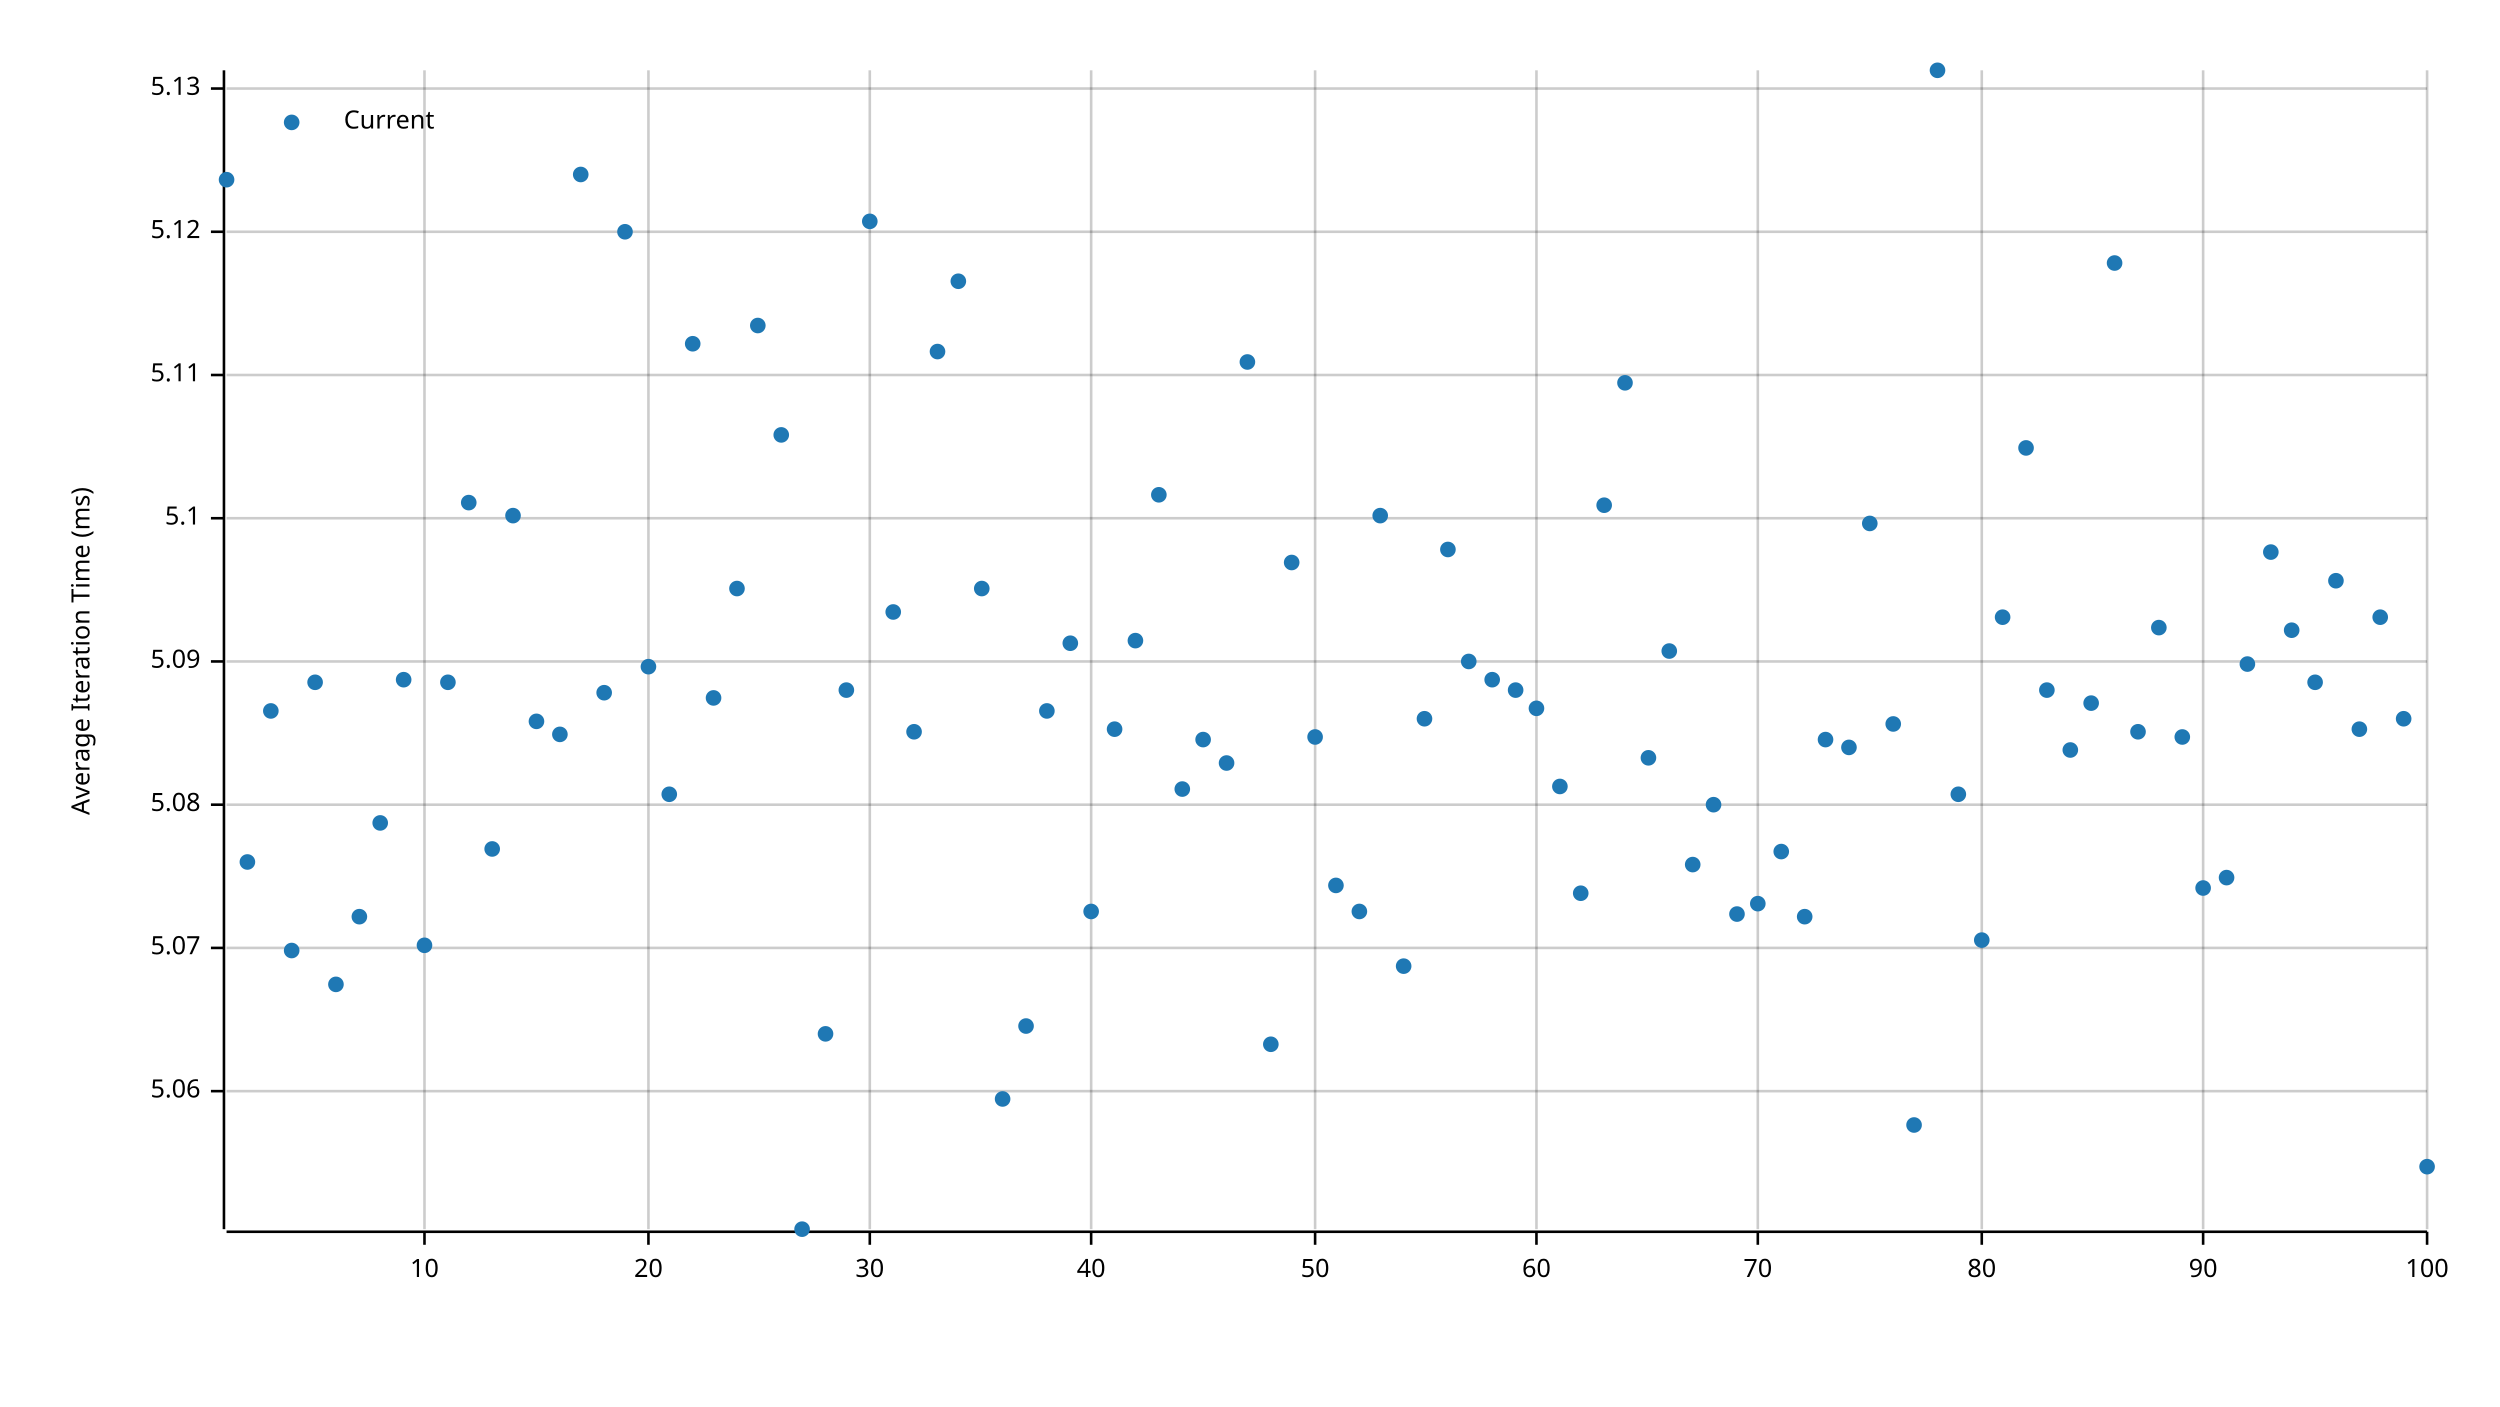
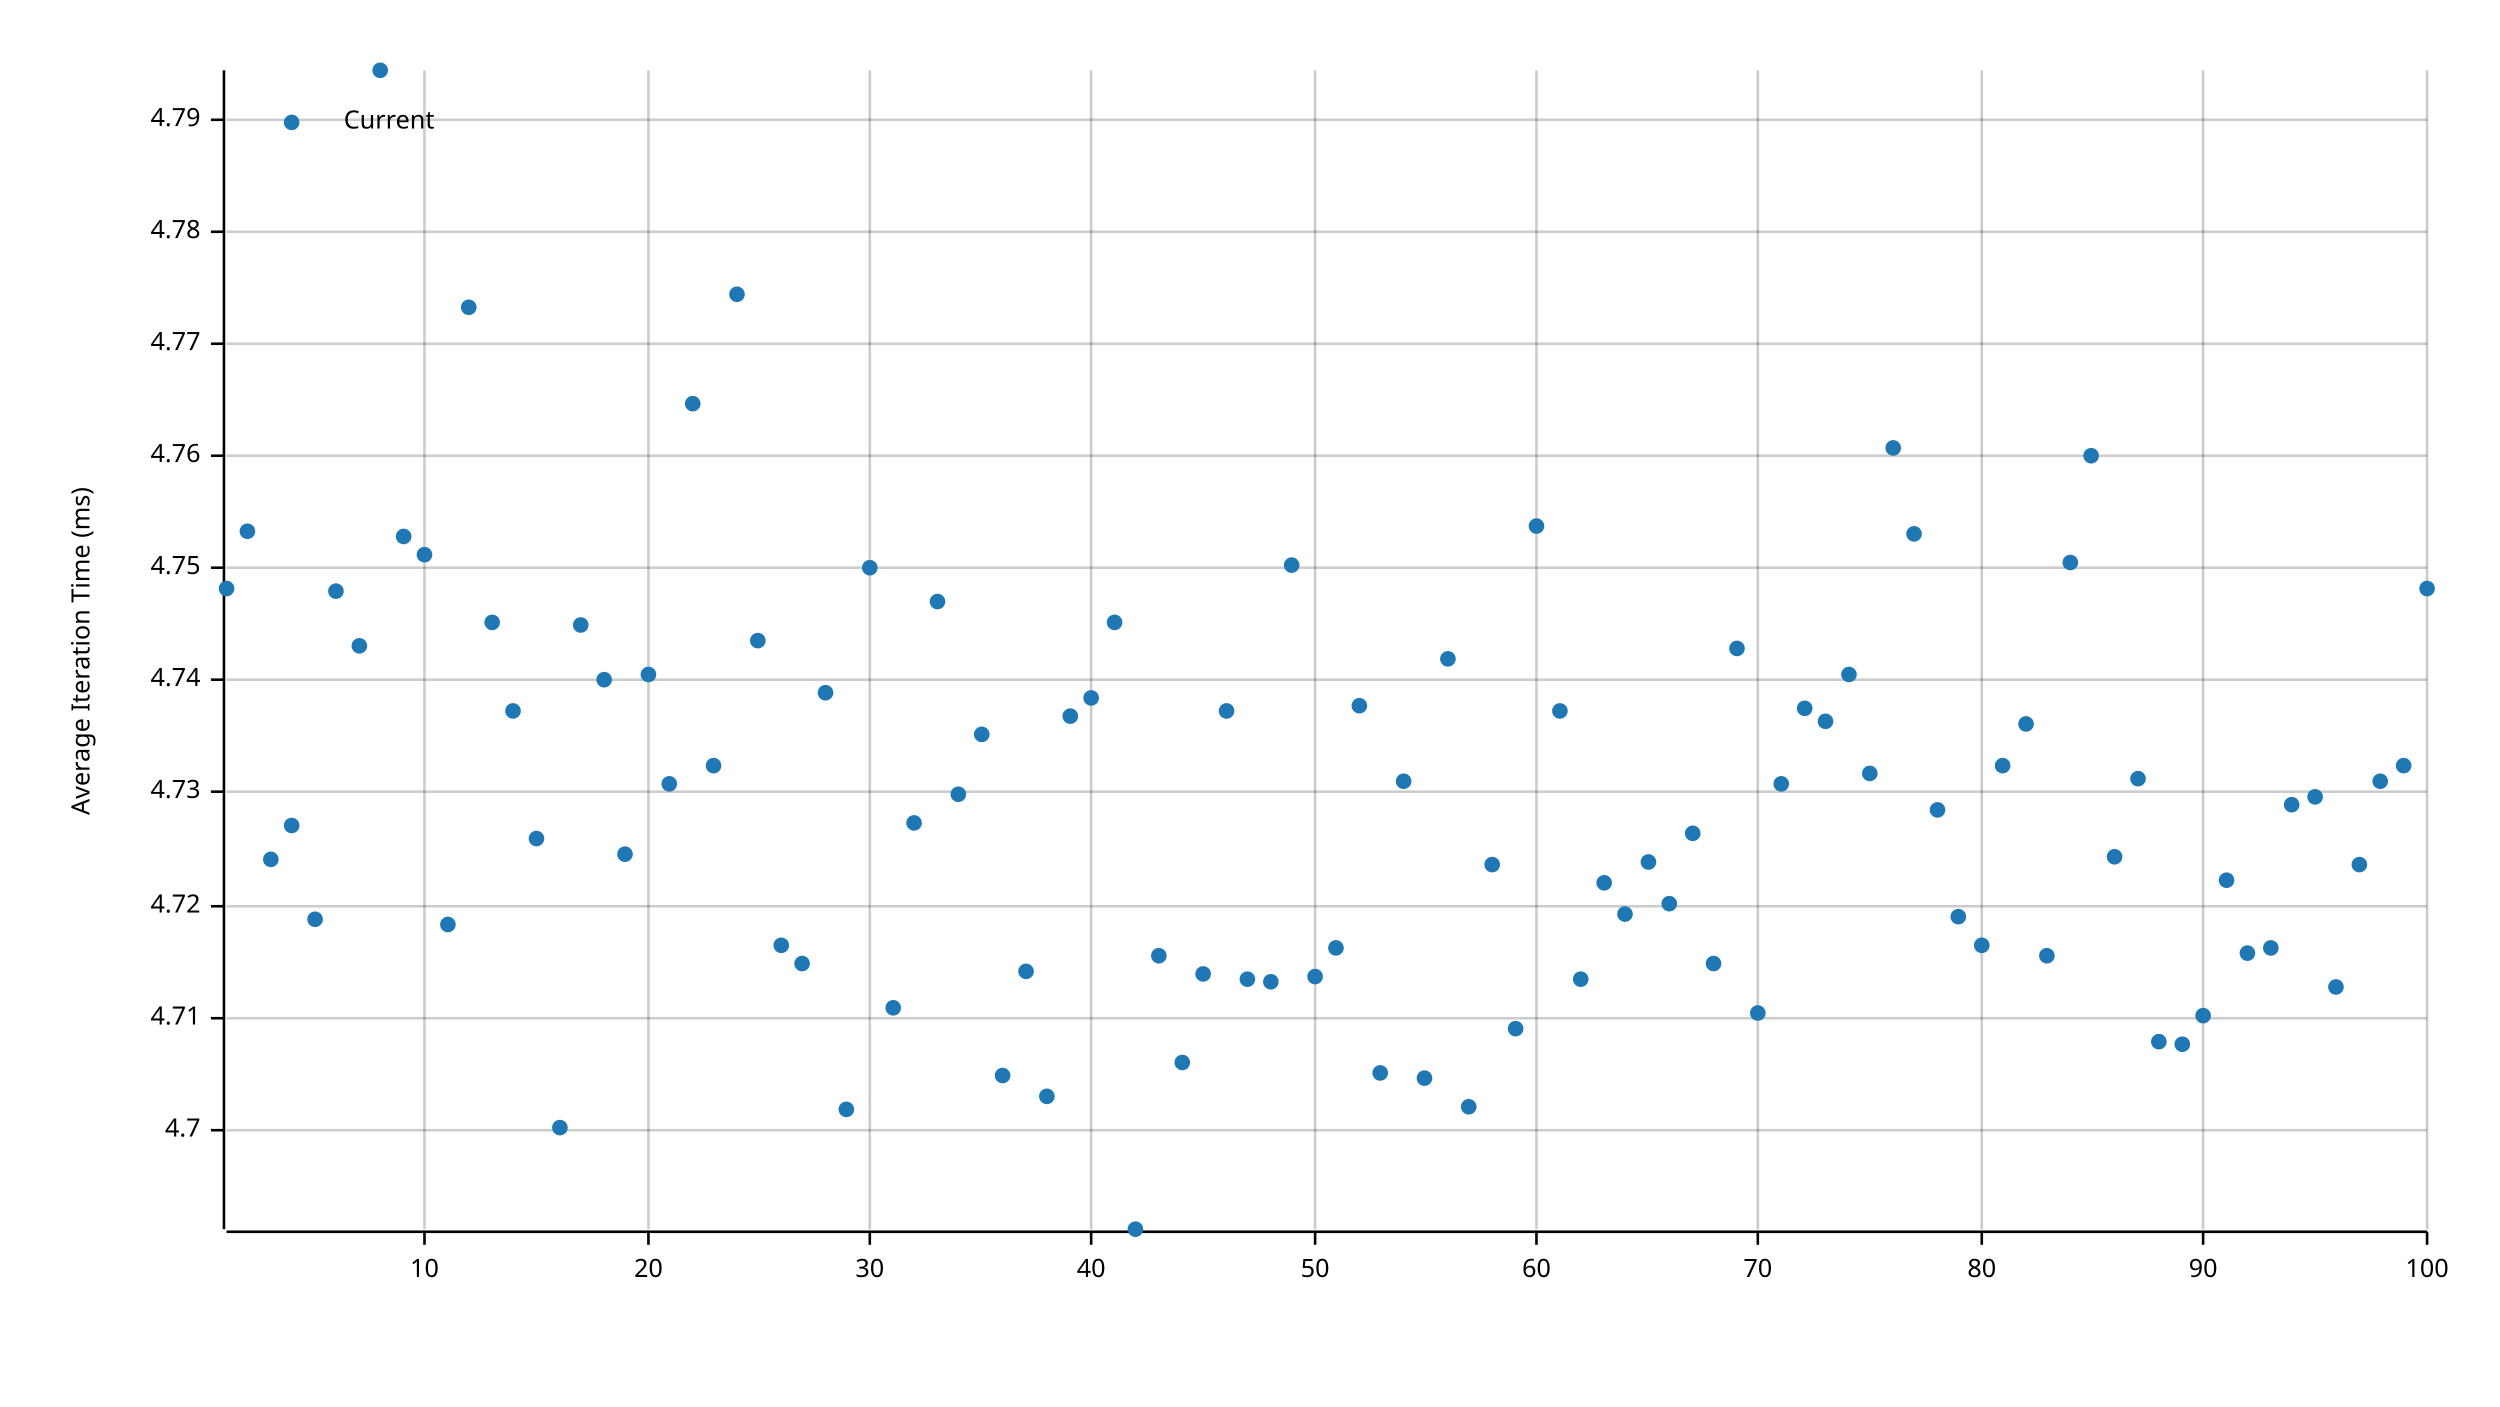
<svg xmlns="http://www.w3.org/2000/svg" width="960" height="540" viewBox="0 0 960 540">
  <text x="27" y="250" dy="0.76em" text-anchor="middle" font-family="sans-serif" font-size="9.677" opacity="1" fill="#000000" transform="rotate(270, 27, 250)">
Average Iteration Time (ms)
</text>
  <line opacity="0.2" stroke="#000000" stroke-width="1" x1="163" y1="472" x2="163" y2="27" />
  <line opacity="0.2" stroke="#000000" stroke-width="1" x1="249" y1="472" x2="249" y2="27" />
  <line opacity="0.2" stroke="#000000" stroke-width="1" x1="334" y1="472" x2="334" y2="27" />
  <line opacity="0.2" stroke="#000000" stroke-width="1" x1="419" y1="472" x2="419" y2="27" />
  <line opacity="0.2" stroke="#000000" stroke-width="1" x1="505" y1="472" x2="505" y2="27" />
  <line opacity="0.2" stroke="#000000" stroke-width="1" x1="590" y1="472" x2="590" y2="27" />
  <line opacity="0.2" stroke="#000000" stroke-width="1" x1="675" y1="472" x2="675" y2="27" />
  <line opacity="0.2" stroke="#000000" stroke-width="1" x1="761" y1="472" x2="761" y2="27" />
  <line opacity="0.2" stroke="#000000" stroke-width="1" x1="846" y1="472" x2="846" y2="27" />
  <line opacity="0.2" stroke="#000000" stroke-width="1" x1="932" y1="472" x2="932" y2="27" />
-   <line opacity="0.2" stroke="#000000" stroke-width="1" x1="87" y1="419" x2="932" y2="419" />
-   <line opacity="0.2" stroke="#000000" stroke-width="1" x1="87" y1="364" x2="932" y2="364" />
-   <line opacity="0.2" stroke="#000000" stroke-width="1" x1="87" y1="309" x2="932" y2="309" />
-   <line opacity="0.2" stroke="#000000" stroke-width="1" x1="87" y1="254" x2="932" y2="254" />
-   <line opacity="0.2" stroke="#000000" stroke-width="1" x1="87" y1="199" x2="932" y2="199" />
-   <line opacity="0.2" stroke="#000000" stroke-width="1" x1="87" y1="144" x2="932" y2="144" />
+   <line opacity="0.2" stroke="#000000" stroke-width="1" x1="87" y1="434" x2="932" y2="434" />
+   <line opacity="0.2" stroke="#000000" stroke-width="1" x1="87" y1="391" x2="932" y2="391" />
+   <line opacity="0.2" stroke="#000000" stroke-width="1" x1="87" y1="348" x2="932" y2="348" />
+   <line opacity="0.2" stroke="#000000" stroke-width="1" x1="87" y1="304" x2="932" y2="304" />
+   <line opacity="0.2" stroke="#000000" stroke-width="1" x1="87" y1="261" x2="932" y2="261" />
+   <line opacity="0.2" stroke="#000000" stroke-width="1" x1="87" y1="218" x2="932" y2="218" />
+   <line opacity="0.2" stroke="#000000" stroke-width="1" x1="87" y1="175" x2="932" y2="175" />
+   <line opacity="0.2" stroke="#000000" stroke-width="1" x1="87" y1="132" x2="932" y2="132" />
  <line opacity="0.2" stroke="#000000" stroke-width="1" x1="87" y1="89" x2="932" y2="89" />
-   <line opacity="0.2" stroke="#000000" stroke-width="1" x1="87" y1="34" x2="932" y2="34" />
+   <line opacity="0.2" stroke="#000000" stroke-width="1" x1="87" y1="46" x2="932" y2="46" />
  <polyline fill="none" opacity="1" stroke="#000000" stroke-width="1" points="86,27 86,472 " />
-   <text x="77" y="419" dy="0.5ex" text-anchor="end" font-family="sans-serif" font-size="9.677" opacity="1" fill="#000000">
- 5.06
- </text>
-   <polyline fill="none" opacity="1" stroke="#000000" stroke-width="1" points="81,419 86,419 " />
-   <text x="77" y="364" dy="0.5ex" text-anchor="end" font-family="sans-serif" font-size="9.677" opacity="1" fill="#000000">
- 5.07
- </text>
-   <polyline fill="none" opacity="1" stroke="#000000" stroke-width="1" points="81,364 86,364 " />
-   <text x="77" y="309" dy="0.5ex" text-anchor="end" font-family="sans-serif" font-size="9.677" opacity="1" fill="#000000">
- 5.08
- </text>
-   <polyline fill="none" opacity="1" stroke="#000000" stroke-width="1" points="81,309 86,309 " />
-   <text x="77" y="254" dy="0.5ex" text-anchor="end" font-family="sans-serif" font-size="9.677" opacity="1" fill="#000000">
- 5.09
- </text>
-   <polyline fill="none" opacity="1" stroke="#000000" stroke-width="1" points="81,254 86,254 " />
-   <text x="77" y="199" dy="0.5ex" text-anchor="end" font-family="sans-serif" font-size="9.677" opacity="1" fill="#000000">
- 5.1
- </text>
-   <polyline fill="none" opacity="1" stroke="#000000" stroke-width="1" points="81,199 86,199 " />
-   <text x="77" y="144" dy="0.5ex" text-anchor="end" font-family="sans-serif" font-size="9.677" opacity="1" fill="#000000">
- 5.11
- </text>
-   <polyline fill="none" opacity="1" stroke="#000000" stroke-width="1" points="81,144 86,144 " />
+   <text x="77" y="434" dy="0.5ex" text-anchor="end" font-family="sans-serif" font-size="9.677" opacity="1" fill="#000000">
+ 4.7
+ </text>
+   <polyline fill="none" opacity="1" stroke="#000000" stroke-width="1" points="81,434 86,434 " />
+   <text x="77" y="391" dy="0.5ex" text-anchor="end" font-family="sans-serif" font-size="9.677" opacity="1" fill="#000000">
+ 4.71
+ </text>
+   <polyline fill="none" opacity="1" stroke="#000000" stroke-width="1" points="81,391 86,391 " />
+   <text x="77" y="348" dy="0.5ex" text-anchor="end" font-family="sans-serif" font-size="9.677" opacity="1" fill="#000000">
+ 4.72
+ </text>
+   <polyline fill="none" opacity="1" stroke="#000000" stroke-width="1" points="81,348 86,348 " />
+   <text x="77" y="304" dy="0.5ex" text-anchor="end" font-family="sans-serif" font-size="9.677" opacity="1" fill="#000000">
+ 4.73
+ </text>
+   <polyline fill="none" opacity="1" stroke="#000000" stroke-width="1" points="81,304 86,304 " />
+   <text x="77" y="261" dy="0.5ex" text-anchor="end" font-family="sans-serif" font-size="9.677" opacity="1" fill="#000000">
+ 4.74
+ </text>
+   <polyline fill="none" opacity="1" stroke="#000000" stroke-width="1" points="81,261 86,261 " />
+   <text x="77" y="218" dy="0.5ex" text-anchor="end" font-family="sans-serif" font-size="9.677" opacity="1" fill="#000000">
+ 4.75
+ </text>
+   <polyline fill="none" opacity="1" stroke="#000000" stroke-width="1" points="81,218 86,218 " />
+   <text x="77" y="175" dy="0.5ex" text-anchor="end" font-family="sans-serif" font-size="9.677" opacity="1" fill="#000000">
+ 4.76
+ </text>
+   <polyline fill="none" opacity="1" stroke="#000000" stroke-width="1" points="81,175 86,175 " />
+   <text x="77" y="132" dy="0.5ex" text-anchor="end" font-family="sans-serif" font-size="9.677" opacity="1" fill="#000000">
+ 4.77
+ </text>
+   <polyline fill="none" opacity="1" stroke="#000000" stroke-width="1" points="81,132 86,132 " />
  <text x="77" y="89" dy="0.5ex" text-anchor="end" font-family="sans-serif" font-size="9.677" opacity="1" fill="#000000">
- 5.12
+ 4.78
</text>
  <polyline fill="none" opacity="1" stroke="#000000" stroke-width="1" points="81,89 86,89 " />
-   <text x="77" y="34" dy="0.5ex" text-anchor="end" font-family="sans-serif" font-size="9.677" opacity="1" fill="#000000">
- 5.13
- </text>
-   <polyline fill="none" opacity="1" stroke="#000000" stroke-width="1" points="81,34 86,34 " />
+   <text x="77" y="46" dy="0.5ex" text-anchor="end" font-family="sans-serif" font-size="9.677" opacity="1" fill="#000000">
+ 4.79
+ </text>
+   <polyline fill="none" opacity="1" stroke="#000000" stroke-width="1" points="81,46 86,46 " />
  <polyline fill="none" opacity="1" stroke="#000000" stroke-width="1" points="87,473 932,473 " />
  <text x="163" y="483" dy="0.76em" text-anchor="middle" font-family="sans-serif" font-size="9.677" opacity="1" fill="#000000">
10
</text>
  <polyline fill="none" opacity="1" stroke="#000000" stroke-width="1" points="163,473 163,478 " />
  <text x="249" y="483" dy="0.76em" text-anchor="middle" font-family="sans-serif" font-size="9.677" opacity="1" fill="#000000">
20
</text>
  <polyline fill="none" opacity="1" stroke="#000000" stroke-width="1" points="249,473 249,478 " />
  <text x="334" y="483" dy="0.76em" text-anchor="middle" font-family="sans-serif" font-size="9.677" opacity="1" fill="#000000">
30
</text>
  <polyline fill="none" opacity="1" stroke="#000000" stroke-width="1" points="334,473 334,478 " />
  <text x="419" y="483" dy="0.76em" text-anchor="middle" font-family="sans-serif" font-size="9.677" opacity="1" fill="#000000">
40
</text>
  <polyline fill="none" opacity="1" stroke="#000000" stroke-width="1" points="419,473 419,478 " />
  <text x="505" y="483" dy="0.76em" text-anchor="middle" font-family="sans-serif" font-size="9.677" opacity="1" fill="#000000">
50
</text>
  <polyline fill="none" opacity="1" stroke="#000000" stroke-width="1" points="505,473 505,478 " />
  <text x="590" y="483" dy="0.76em" text-anchor="middle" font-family="sans-serif" font-size="9.677" opacity="1" fill="#000000">
60
</text>
  <polyline fill="none" opacity="1" stroke="#000000" stroke-width="1" points="590,473 590,478 " />
  <text x="675" y="483" dy="0.76em" text-anchor="middle" font-family="sans-serif" font-size="9.677" opacity="1" fill="#000000">
70
</text>
  <polyline fill="none" opacity="1" stroke="#000000" stroke-width="1" points="675,473 675,478 " />
  <text x="761" y="483" dy="0.76em" text-anchor="middle" font-family="sans-serif" font-size="9.677" opacity="1" fill="#000000">
80
</text>
  <polyline fill="none" opacity="1" stroke="#000000" stroke-width="1" points="761,473 761,478 " />
  <text x="846" y="483" dy="0.76em" text-anchor="middle" font-family="sans-serif" font-size="9.677" opacity="1" fill="#000000">
90
</text>
  <polyline fill="none" opacity="1" stroke="#000000" stroke-width="1" points="846,473 846,478 " />
  <text x="932" y="483" dy="0.76em" text-anchor="middle" font-family="sans-serif" font-size="9.677" opacity="1" fill="#000000">
100
</text>
  <polyline fill="none" opacity="1" stroke="#000000" stroke-width="1" points="932,473 932,478 " />
-   <circle cx="87" cy="69" r="3" opacity="1" fill="#1F78B4" stroke="none" stroke-width="1" />
-   <circle cx="95" cy="331" r="3" opacity="1" fill="#1F78B4" stroke="none" stroke-width="1" />
-   <circle cx="104" cy="273" r="3" opacity="1" fill="#1F78B4" stroke="none" stroke-width="1" />
-   <circle cx="112" cy="365" r="3" opacity="1" fill="#1F78B4" stroke="none" stroke-width="1" />
-   <circle cx="121" cy="262" r="3" opacity="1" fill="#1F78B4" stroke="none" stroke-width="1" />
-   <circle cx="129" cy="378" r="3" opacity="1" fill="#1F78B4" stroke="none" stroke-width="1" />
-   <circle cx="138" cy="352" r="3" opacity="1" fill="#1F78B4" stroke="none" stroke-width="1" />
-   <circle cx="146" cy="316" r="3" opacity="1" fill="#1F78B4" stroke="none" stroke-width="1" />
-   <circle cx="155" cy="261" r="3" opacity="1" fill="#1F78B4" stroke="none" stroke-width="1" />
-   <circle cx="163" cy="363" r="3" opacity="1" fill="#1F78B4" stroke="none" stroke-width="1" />
-   <circle cx="172" cy="262" r="3" opacity="1" fill="#1F78B4" stroke="none" stroke-width="1" />
-   <circle cx="180" cy="193" r="3" opacity="1" fill="#1F78B4" stroke="none" stroke-width="1" />
-   <circle cx="189" cy="326" r="3" opacity="1" fill="#1F78B4" stroke="none" stroke-width="1" />
-   <circle cx="197" cy="198" r="3" opacity="1" fill="#1F78B4" stroke="none" stroke-width="1" />
-   <circle cx="206" cy="277" r="3" opacity="1" fill="#1F78B4" stroke="none" stroke-width="1" />
-   <circle cx="215" cy="282" r="3" opacity="1" fill="#1F78B4" stroke="none" stroke-width="1" />
-   <circle cx="223" cy="67" r="3" opacity="1" fill="#1F78B4" stroke="none" stroke-width="1" />
-   <circle cx="232" cy="266" r="3" opacity="1" fill="#1F78B4" stroke="none" stroke-width="1" />
-   <circle cx="240" cy="89" r="3" opacity="1" fill="#1F78B4" stroke="none" stroke-width="1" />
-   <circle cx="249" cy="256" r="3" opacity="1" fill="#1F78B4" stroke="none" stroke-width="1" />
-   <circle cx="257" cy="305" r="3" opacity="1" fill="#1F78B4" stroke="none" stroke-width="1" />
-   <circle cx="266" cy="132" r="3" opacity="1" fill="#1F78B4" stroke="none" stroke-width="1" />
-   <circle cx="274" cy="268" r="3" opacity="1" fill="#1F78B4" stroke="none" stroke-width="1" />
-   <circle cx="283" cy="226" r="3" opacity="1" fill="#1F78B4" stroke="none" stroke-width="1" />
-   <circle cx="291" cy="125" r="3" opacity="1" fill="#1F78B4" stroke="none" stroke-width="1" />
-   <circle cx="300" cy="167" r="3" opacity="1" fill="#1F78B4" stroke="none" stroke-width="1" />
-   <circle cx="308" cy="472" r="3" opacity="1" fill="#1F78B4" stroke="none" stroke-width="1" />
-   <circle cx="317" cy="397" r="3" opacity="1" fill="#1F78B4" stroke="none" stroke-width="1" />
-   <circle cx="325" cy="265" r="3" opacity="1" fill="#1F78B4" stroke="none" stroke-width="1" />
-   <circle cx="334" cy="85" r="3" opacity="1" fill="#1F78B4" stroke="none" stroke-width="1" />
-   <circle cx="343" cy="235" r="3" opacity="1" fill="#1F78B4" stroke="none" stroke-width="1" />
-   <circle cx="351" cy="281" r="3" opacity="1" fill="#1F78B4" stroke="none" stroke-width="1" />
-   <circle cx="360" cy="135" r="3" opacity="1" fill="#1F78B4" stroke="none" stroke-width="1" />
-   <circle cx="368" cy="108" r="3" opacity="1" fill="#1F78B4" stroke="none" stroke-width="1" />
-   <circle cx="377" cy="226" r="3" opacity="1" fill="#1F78B4" stroke="none" stroke-width="1" />
-   <circle cx="385" cy="422" r="3" opacity="1" fill="#1F78B4" stroke="none" stroke-width="1" />
-   <circle cx="394" cy="394" r="3" opacity="1" fill="#1F78B4" stroke="none" stroke-width="1" />
-   <circle cx="402" cy="273" r="3" opacity="1" fill="#1F78B4" stroke="none" stroke-width="1" />
-   <circle cx="411" cy="247" r="3" opacity="1" fill="#1F78B4" stroke="none" stroke-width="1" />
-   <circle cx="419" cy="350" r="3" opacity="1" fill="#1F78B4" stroke="none" stroke-width="1" />
-   <circle cx="428" cy="280" r="3" opacity="1" fill="#1F78B4" stroke="none" stroke-width="1" />
-   <circle cx="436" cy="246" r="3" opacity="1" fill="#1F78B4" stroke="none" stroke-width="1" />
-   <circle cx="445" cy="190" r="3" opacity="1" fill="#1F78B4" stroke="none" stroke-width="1" />
-   <circle cx="454" cy="303" r="3" opacity="1" fill="#1F78B4" stroke="none" stroke-width="1" />
-   <circle cx="462" cy="284" r="3" opacity="1" fill="#1F78B4" stroke="none" stroke-width="1" />
-   <circle cx="471" cy="293" r="3" opacity="1" fill="#1F78B4" stroke="none" stroke-width="1" />
-   <circle cx="479" cy="139" r="3" opacity="1" fill="#1F78B4" stroke="none" stroke-width="1" />
-   <circle cx="488" cy="401" r="3" opacity="1" fill="#1F78B4" stroke="none" stroke-width="1" />
-   <circle cx="496" cy="216" r="3" opacity="1" fill="#1F78B4" stroke="none" stroke-width="1" />
-   <circle cx="505" cy="283" r="3" opacity="1" fill="#1F78B4" stroke="none" stroke-width="1" />
-   <circle cx="513" cy="340" r="3" opacity="1" fill="#1F78B4" stroke="none" stroke-width="1" />
-   <circle cx="522" cy="350" r="3" opacity="1" fill="#1F78B4" stroke="none" stroke-width="1" />
-   <circle cx="530" cy="198" r="3" opacity="1" fill="#1F78B4" stroke="none" stroke-width="1" />
-   <circle cx="539" cy="371" r="3" opacity="1" fill="#1F78B4" stroke="none" stroke-width="1" />
-   <circle cx="547" cy="276" r="3" opacity="1" fill="#1F78B4" stroke="none" stroke-width="1" />
-   <circle cx="556" cy="211" r="3" opacity="1" fill="#1F78B4" stroke="none" stroke-width="1" />
-   <circle cx="564" cy="254" r="3" opacity="1" fill="#1F78B4" stroke="none" stroke-width="1" />
-   <circle cx="573" cy="261" r="3" opacity="1" fill="#1F78B4" stroke="none" stroke-width="1" />
-   <circle cx="582" cy="265" r="3" opacity="1" fill="#1F78B4" stroke="none" stroke-width="1" />
-   <circle cx="590" cy="272" r="3" opacity="1" fill="#1F78B4" stroke="none" stroke-width="1" />
-   <circle cx="599" cy="302" r="3" opacity="1" fill="#1F78B4" stroke="none" stroke-width="1" />
-   <circle cx="607" cy="343" r="3" opacity="1" fill="#1F78B4" stroke="none" stroke-width="1" />
-   <circle cx="616" cy="194" r="3" opacity="1" fill="#1F78B4" stroke="none" stroke-width="1" />
-   <circle cx="624" cy="147" r="3" opacity="1" fill="#1F78B4" stroke="none" stroke-width="1" />
-   <circle cx="633" cy="291" r="3" opacity="1" fill="#1F78B4" stroke="none" stroke-width="1" />
-   <circle cx="641" cy="250" r="3" opacity="1" fill="#1F78B4" stroke="none" stroke-width="1" />
-   <circle cx="650" cy="332" r="3" opacity="1" fill="#1F78B4" stroke="none" stroke-width="1" />
-   <circle cx="658" cy="309" r="3" opacity="1" fill="#1F78B4" stroke="none" stroke-width="1" />
-   <circle cx="667" cy="351" r="3" opacity="1" fill="#1F78B4" stroke="none" stroke-width="1" />
-   <circle cx="675" cy="347" r="3" opacity="1" fill="#1F78B4" stroke="none" stroke-width="1" />
-   <circle cx="684" cy="327" r="3" opacity="1" fill="#1F78B4" stroke="none" stroke-width="1" />
-   <circle cx="693" cy="352" r="3" opacity="1" fill="#1F78B4" stroke="none" stroke-width="1" />
-   <circle cx="701" cy="284" r="3" opacity="1" fill="#1F78B4" stroke="none" stroke-width="1" />
-   <circle cx="710" cy="287" r="3" opacity="1" fill="#1F78B4" stroke="none" stroke-width="1" />
-   <circle cx="718" cy="201" r="3" opacity="1" fill="#1F78B4" stroke="none" stroke-width="1" />
-   <circle cx="727" cy="278" r="3" opacity="1" fill="#1F78B4" stroke="none" stroke-width="1" />
-   <circle cx="735" cy="432" r="3" opacity="1" fill="#1F78B4" stroke="none" stroke-width="1" />
-   <circle cx="744" cy="27" r="3" opacity="1" fill="#1F78B4" stroke="none" stroke-width="1" />
-   <circle cx="752" cy="305" r="3" opacity="1" fill="#1F78B4" stroke="none" stroke-width="1" />
-   <circle cx="761" cy="361" r="3" opacity="1" fill="#1F78B4" stroke="none" stroke-width="1" />
-   <circle cx="769" cy="237" r="3" opacity="1" fill="#1F78B4" stroke="none" stroke-width="1" />
-   <circle cx="778" cy="172" r="3" opacity="1" fill="#1F78B4" stroke="none" stroke-width="1" />
-   <circle cx="786" cy="265" r="3" opacity="1" fill="#1F78B4" stroke="none" stroke-width="1" />
-   <circle cx="795" cy="288" r="3" opacity="1" fill="#1F78B4" stroke="none" stroke-width="1" />
-   <circle cx="803" cy="270" r="3" opacity="1" fill="#1F78B4" stroke="none" stroke-width="1" />
-   <circle cx="812" cy="101" r="3" opacity="1" fill="#1F78B4" stroke="none" stroke-width="1" />
-   <circle cx="821" cy="281" r="3" opacity="1" fill="#1F78B4" stroke="none" stroke-width="1" />
-   <circle cx="829" cy="241" r="3" opacity="1" fill="#1F78B4" stroke="none" stroke-width="1" />
-   <circle cx="838" cy="283" r="3" opacity="1" fill="#1F78B4" stroke="none" stroke-width="1" />
-   <circle cx="846" cy="341" r="3" opacity="1" fill="#1F78B4" stroke="none" stroke-width="1" />
-   <circle cx="855" cy="337" r="3" opacity="1" fill="#1F78B4" stroke="none" stroke-width="1" />
-   <circle cx="863" cy="255" r="3" opacity="1" fill="#1F78B4" stroke="none" stroke-width="1" />
-   <circle cx="872" cy="212" r="3" opacity="1" fill="#1F78B4" stroke="none" stroke-width="1" />
-   <circle cx="880" cy="242" r="3" opacity="1" fill="#1F78B4" stroke="none" stroke-width="1" />
-   <circle cx="889" cy="262" r="3" opacity="1" fill="#1F78B4" stroke="none" stroke-width="1" />
-   <circle cx="897" cy="223" r="3" opacity="1" fill="#1F78B4" stroke="none" stroke-width="1" />
-   <circle cx="906" cy="280" r="3" opacity="1" fill="#1F78B4" stroke="none" stroke-width="1" />
-   <circle cx="914" cy="237" r="3" opacity="1" fill="#1F78B4" stroke="none" stroke-width="1" />
-   <circle cx="923" cy="276" r="3" opacity="1" fill="#1F78B4" stroke="none" stroke-width="1" />
-   <circle cx="932" cy="448" r="3" opacity="1" fill="#1F78B4" stroke="none" stroke-width="1" />
+   <circle cx="87" cy="226" r="3" opacity="1" fill="#1F78B4" stroke="none" stroke-width="1" />
+   <circle cx="95" cy="204" r="3" opacity="1" fill="#1F78B4" stroke="none" stroke-width="1" />
+   <circle cx="104" cy="330" r="3" opacity="1" fill="#1F78B4" stroke="none" stroke-width="1" />
+   <circle cx="112" cy="317" r="3" opacity="1" fill="#1F78B4" stroke="none" stroke-width="1" />
+   <circle cx="121" cy="353" r="3" opacity="1" fill="#1F78B4" stroke="none" stroke-width="1" />
+   <circle cx="129" cy="227" r="3" opacity="1" fill="#1F78B4" stroke="none" stroke-width="1" />
+   <circle cx="138" cy="248" r="3" opacity="1" fill="#1F78B4" stroke="none" stroke-width="1" />
+   <circle cx="146" cy="27" r="3" opacity="1" fill="#1F78B4" stroke="none" stroke-width="1" />
+   <circle cx="155" cy="206" r="3" opacity="1" fill="#1F78B4" stroke="none" stroke-width="1" />
+   <circle cx="163" cy="213" r="3" opacity="1" fill="#1F78B4" stroke="none" stroke-width="1" />
+   <circle cx="172" cy="355" r="3" opacity="1" fill="#1F78B4" stroke="none" stroke-width="1" />
+   <circle cx="180" cy="118" r="3" opacity="1" fill="#1F78B4" stroke="none" stroke-width="1" />
+   <circle cx="189" cy="239" r="3" opacity="1" fill="#1F78B4" stroke="none" stroke-width="1" />
+   <circle cx="197" cy="273" r="3" opacity="1" fill="#1F78B4" stroke="none" stroke-width="1" />
+   <circle cx="206" cy="322" r="3" opacity="1" fill="#1F78B4" stroke="none" stroke-width="1" />
+   <circle cx="215" cy="433" r="3" opacity="1" fill="#1F78B4" stroke="none" stroke-width="1" />
+   <circle cx="223" cy="240" r="3" opacity="1" fill="#1F78B4" stroke="none" stroke-width="1" />
+   <circle cx="232" cy="261" r="3" opacity="1" fill="#1F78B4" stroke="none" stroke-width="1" />
+   <circle cx="240" cy="328" r="3" opacity="1" fill="#1F78B4" stroke="none" stroke-width="1" />
+   <circle cx="249" cy="259" r="3" opacity="1" fill="#1F78B4" stroke="none" stroke-width="1" />
+   <circle cx="257" cy="301" r="3" opacity="1" fill="#1F78B4" stroke="none" stroke-width="1" />
+   <circle cx="266" cy="155" r="3" opacity="1" fill="#1F78B4" stroke="none" stroke-width="1" />
+   <circle cx="274" cy="294" r="3" opacity="1" fill="#1F78B4" stroke="none" stroke-width="1" />
+   <circle cx="283" cy="113" r="3" opacity="1" fill="#1F78B4" stroke="none" stroke-width="1" />
+   <circle cx="291" cy="246" r="3" opacity="1" fill="#1F78B4" stroke="none" stroke-width="1" />
+   <circle cx="300" cy="363" r="3" opacity="1" fill="#1F78B4" stroke="none" stroke-width="1" />
+   <circle cx="308" cy="370" r="3" opacity="1" fill="#1F78B4" stroke="none" stroke-width="1" />
+   <circle cx="317" cy="266" r="3" opacity="1" fill="#1F78B4" stroke="none" stroke-width="1" />
+   <circle cx="325" cy="426" r="3" opacity="1" fill="#1F78B4" stroke="none" stroke-width="1" />
+   <circle cx="334" cy="218" r="3" opacity="1" fill="#1F78B4" stroke="none" stroke-width="1" />
+   <circle cx="343" cy="387" r="3" opacity="1" fill="#1F78B4" stroke="none" stroke-width="1" />
+   <circle cx="351" cy="316" r="3" opacity="1" fill="#1F78B4" stroke="none" stroke-width="1" />
+   <circle cx="360" cy="231" r="3" opacity="1" fill="#1F78B4" stroke="none" stroke-width="1" />
+   <circle cx="368" cy="305" r="3" opacity="1" fill="#1F78B4" stroke="none" stroke-width="1" />
+   <circle cx="377" cy="282" r="3" opacity="1" fill="#1F78B4" stroke="none" stroke-width="1" />
+   <circle cx="385" cy="413" r="3" opacity="1" fill="#1F78B4" stroke="none" stroke-width="1" />
+   <circle cx="394" cy="373" r="3" opacity="1" fill="#1F78B4" stroke="none" stroke-width="1" />
+   <circle cx="402" cy="421" r="3" opacity="1" fill="#1F78B4" stroke="none" stroke-width="1" />
+   <circle cx="411" cy="275" r="3" opacity="1" fill="#1F78B4" stroke="none" stroke-width="1" />
+   <circle cx="419" cy="268" r="3" opacity="1" fill="#1F78B4" stroke="none" stroke-width="1" />
+   <circle cx="428" cy="239" r="3" opacity="1" fill="#1F78B4" stroke="none" stroke-width="1" />
+   <circle cx="436" cy="472" r="3" opacity="1" fill="#1F78B4" stroke="none" stroke-width="1" />
+   <circle cx="445" cy="367" r="3" opacity="1" fill="#1F78B4" stroke="none" stroke-width="1" />
+   <circle cx="454" cy="408" r="3" opacity="1" fill="#1F78B4" stroke="none" stroke-width="1" />
+   <circle cx="462" cy="374" r="3" opacity="1" fill="#1F78B4" stroke="none" stroke-width="1" />
+   <circle cx="471" cy="273" r="3" opacity="1" fill="#1F78B4" stroke="none" stroke-width="1" />
+   <circle cx="479" cy="376" r="3" opacity="1" fill="#1F78B4" stroke="none" stroke-width="1" />
+   <circle cx="488" cy="377" r="3" opacity="1" fill="#1F78B4" stroke="none" stroke-width="1" />
+   <circle cx="496" cy="217" r="3" opacity="1" fill="#1F78B4" stroke="none" stroke-width="1" />
+   <circle cx="505" cy="375" r="3" opacity="1" fill="#1F78B4" stroke="none" stroke-width="1" />
+   <circle cx="513" cy="364" r="3" opacity="1" fill="#1F78B4" stroke="none" stroke-width="1" />
+   <circle cx="522" cy="271" r="3" opacity="1" fill="#1F78B4" stroke="none" stroke-width="1" />
+   <circle cx="530" cy="412" r="3" opacity="1" fill="#1F78B4" stroke="none" stroke-width="1" />
+   <circle cx="539" cy="300" r="3" opacity="1" fill="#1F78B4" stroke="none" stroke-width="1" />
+   <circle cx="547" cy="414" r="3" opacity="1" fill="#1F78B4" stroke="none" stroke-width="1" />
+   <circle cx="556" cy="253" r="3" opacity="1" fill="#1F78B4" stroke="none" stroke-width="1" />
+   <circle cx="564" cy="425" r="3" opacity="1" fill="#1F78B4" stroke="none" stroke-width="1" />
+   <circle cx="573" cy="332" r="3" opacity="1" fill="#1F78B4" stroke="none" stroke-width="1" />
+   <circle cx="582" cy="395" r="3" opacity="1" fill="#1F78B4" stroke="none" stroke-width="1" />
+   <circle cx="590" cy="202" r="3" opacity="1" fill="#1F78B4" stroke="none" stroke-width="1" />
+   <circle cx="599" cy="273" r="3" opacity="1" fill="#1F78B4" stroke="none" stroke-width="1" />
+   <circle cx="607" cy="376" r="3" opacity="1" fill="#1F78B4" stroke="none" stroke-width="1" />
+   <circle cx="616" cy="339" r="3" opacity="1" fill="#1F78B4" stroke="none" stroke-width="1" />
+   <circle cx="624" cy="351" r="3" opacity="1" fill="#1F78B4" stroke="none" stroke-width="1" />
+   <circle cx="633" cy="331" r="3" opacity="1" fill="#1F78B4" stroke="none" stroke-width="1" />
+   <circle cx="641" cy="347" r="3" opacity="1" fill="#1F78B4" stroke="none" stroke-width="1" />
+   <circle cx="650" cy="320" r="3" opacity="1" fill="#1F78B4" stroke="none" stroke-width="1" />
+   <circle cx="658" cy="370" r="3" opacity="1" fill="#1F78B4" stroke="none" stroke-width="1" />
+   <circle cx="667" cy="249" r="3" opacity="1" fill="#1F78B4" stroke="none" stroke-width="1" />
+   <circle cx="675" cy="389" r="3" opacity="1" fill="#1F78B4" stroke="none" stroke-width="1" />
+   <circle cx="684" cy="301" r="3" opacity="1" fill="#1F78B4" stroke="none" stroke-width="1" />
+   <circle cx="693" cy="272" r="3" opacity="1" fill="#1F78B4" stroke="none" stroke-width="1" />
+   <circle cx="701" cy="277" r="3" opacity="1" fill="#1F78B4" stroke="none" stroke-width="1" />
+   <circle cx="710" cy="259" r="3" opacity="1" fill="#1F78B4" stroke="none" stroke-width="1" />
+   <circle cx="718" cy="297" r="3" opacity="1" fill="#1F78B4" stroke="none" stroke-width="1" />
+   <circle cx="727" cy="172" r="3" opacity="1" fill="#1F78B4" stroke="none" stroke-width="1" />
+   <circle cx="735" cy="205" r="3" opacity="1" fill="#1F78B4" stroke="none" stroke-width="1" />
+   <circle cx="744" cy="311" r="3" opacity="1" fill="#1F78B4" stroke="none" stroke-width="1" />
+   <circle cx="752" cy="352" r="3" opacity="1" fill="#1F78B4" stroke="none" stroke-width="1" />
+   <circle cx="761" cy="363" r="3" opacity="1" fill="#1F78B4" stroke="none" stroke-width="1" />
+   <circle cx="769" cy="294" r="3" opacity="1" fill="#1F78B4" stroke="none" stroke-width="1" />
+   <circle cx="778" cy="278" r="3" opacity="1" fill="#1F78B4" stroke="none" stroke-width="1" />
+   <circle cx="786" cy="367" r="3" opacity="1" fill="#1F78B4" stroke="none" stroke-width="1" />
+   <circle cx="795" cy="216" r="3" opacity="1" fill="#1F78B4" stroke="none" stroke-width="1" />
+   <circle cx="803" cy="175" r="3" opacity="1" fill="#1F78B4" stroke="none" stroke-width="1" />
+   <circle cx="812" cy="329" r="3" opacity="1" fill="#1F78B4" stroke="none" stroke-width="1" />
+   <circle cx="821" cy="299" r="3" opacity="1" fill="#1F78B4" stroke="none" stroke-width="1" />
+   <circle cx="829" cy="400" r="3" opacity="1" fill="#1F78B4" stroke="none" stroke-width="1" />
+   <circle cx="838" cy="401" r="3" opacity="1" fill="#1F78B4" stroke="none" stroke-width="1" />
+   <circle cx="846" cy="390" r="3" opacity="1" fill="#1F78B4" stroke="none" stroke-width="1" />
+   <circle cx="855" cy="338" r="3" opacity="1" fill="#1F78B4" stroke="none" stroke-width="1" />
+   <circle cx="863" cy="366" r="3" opacity="1" fill="#1F78B4" stroke="none" stroke-width="1" />
+   <circle cx="872" cy="364" r="3" opacity="1" fill="#1F78B4" stroke="none" stroke-width="1" />
+   <circle cx="880" cy="309" r="3" opacity="1" fill="#1F78B4" stroke="none" stroke-width="1" />
+   <circle cx="889" cy="306" r="3" opacity="1" fill="#1F78B4" stroke="none" stroke-width="1" />
+   <circle cx="897" cy="379" r="3" opacity="1" fill="#1F78B4" stroke="none" stroke-width="1" />
+   <circle cx="906" cy="332" r="3" opacity="1" fill="#1F78B4" stroke="none" stroke-width="1" />
+   <circle cx="914" cy="300" r="3" opacity="1" fill="#1F78B4" stroke="none" stroke-width="1" />
+   <circle cx="923" cy="294" r="3" opacity="1" fill="#1F78B4" stroke="none" stroke-width="1" />
+   <circle cx="932" cy="226" r="3" opacity="1" fill="#1F78B4" stroke="none" stroke-width="1" />
  <text x="132" y="42" dy="0.76em" text-anchor="start" font-family="sans-serif" font-size="9.677" opacity="1" fill="#000000">
Current
</text>
  <circle cx="112" cy="47" r="3" opacity="1" fill="#1F78B4" stroke="none" stroke-width="1" />
</svg>
